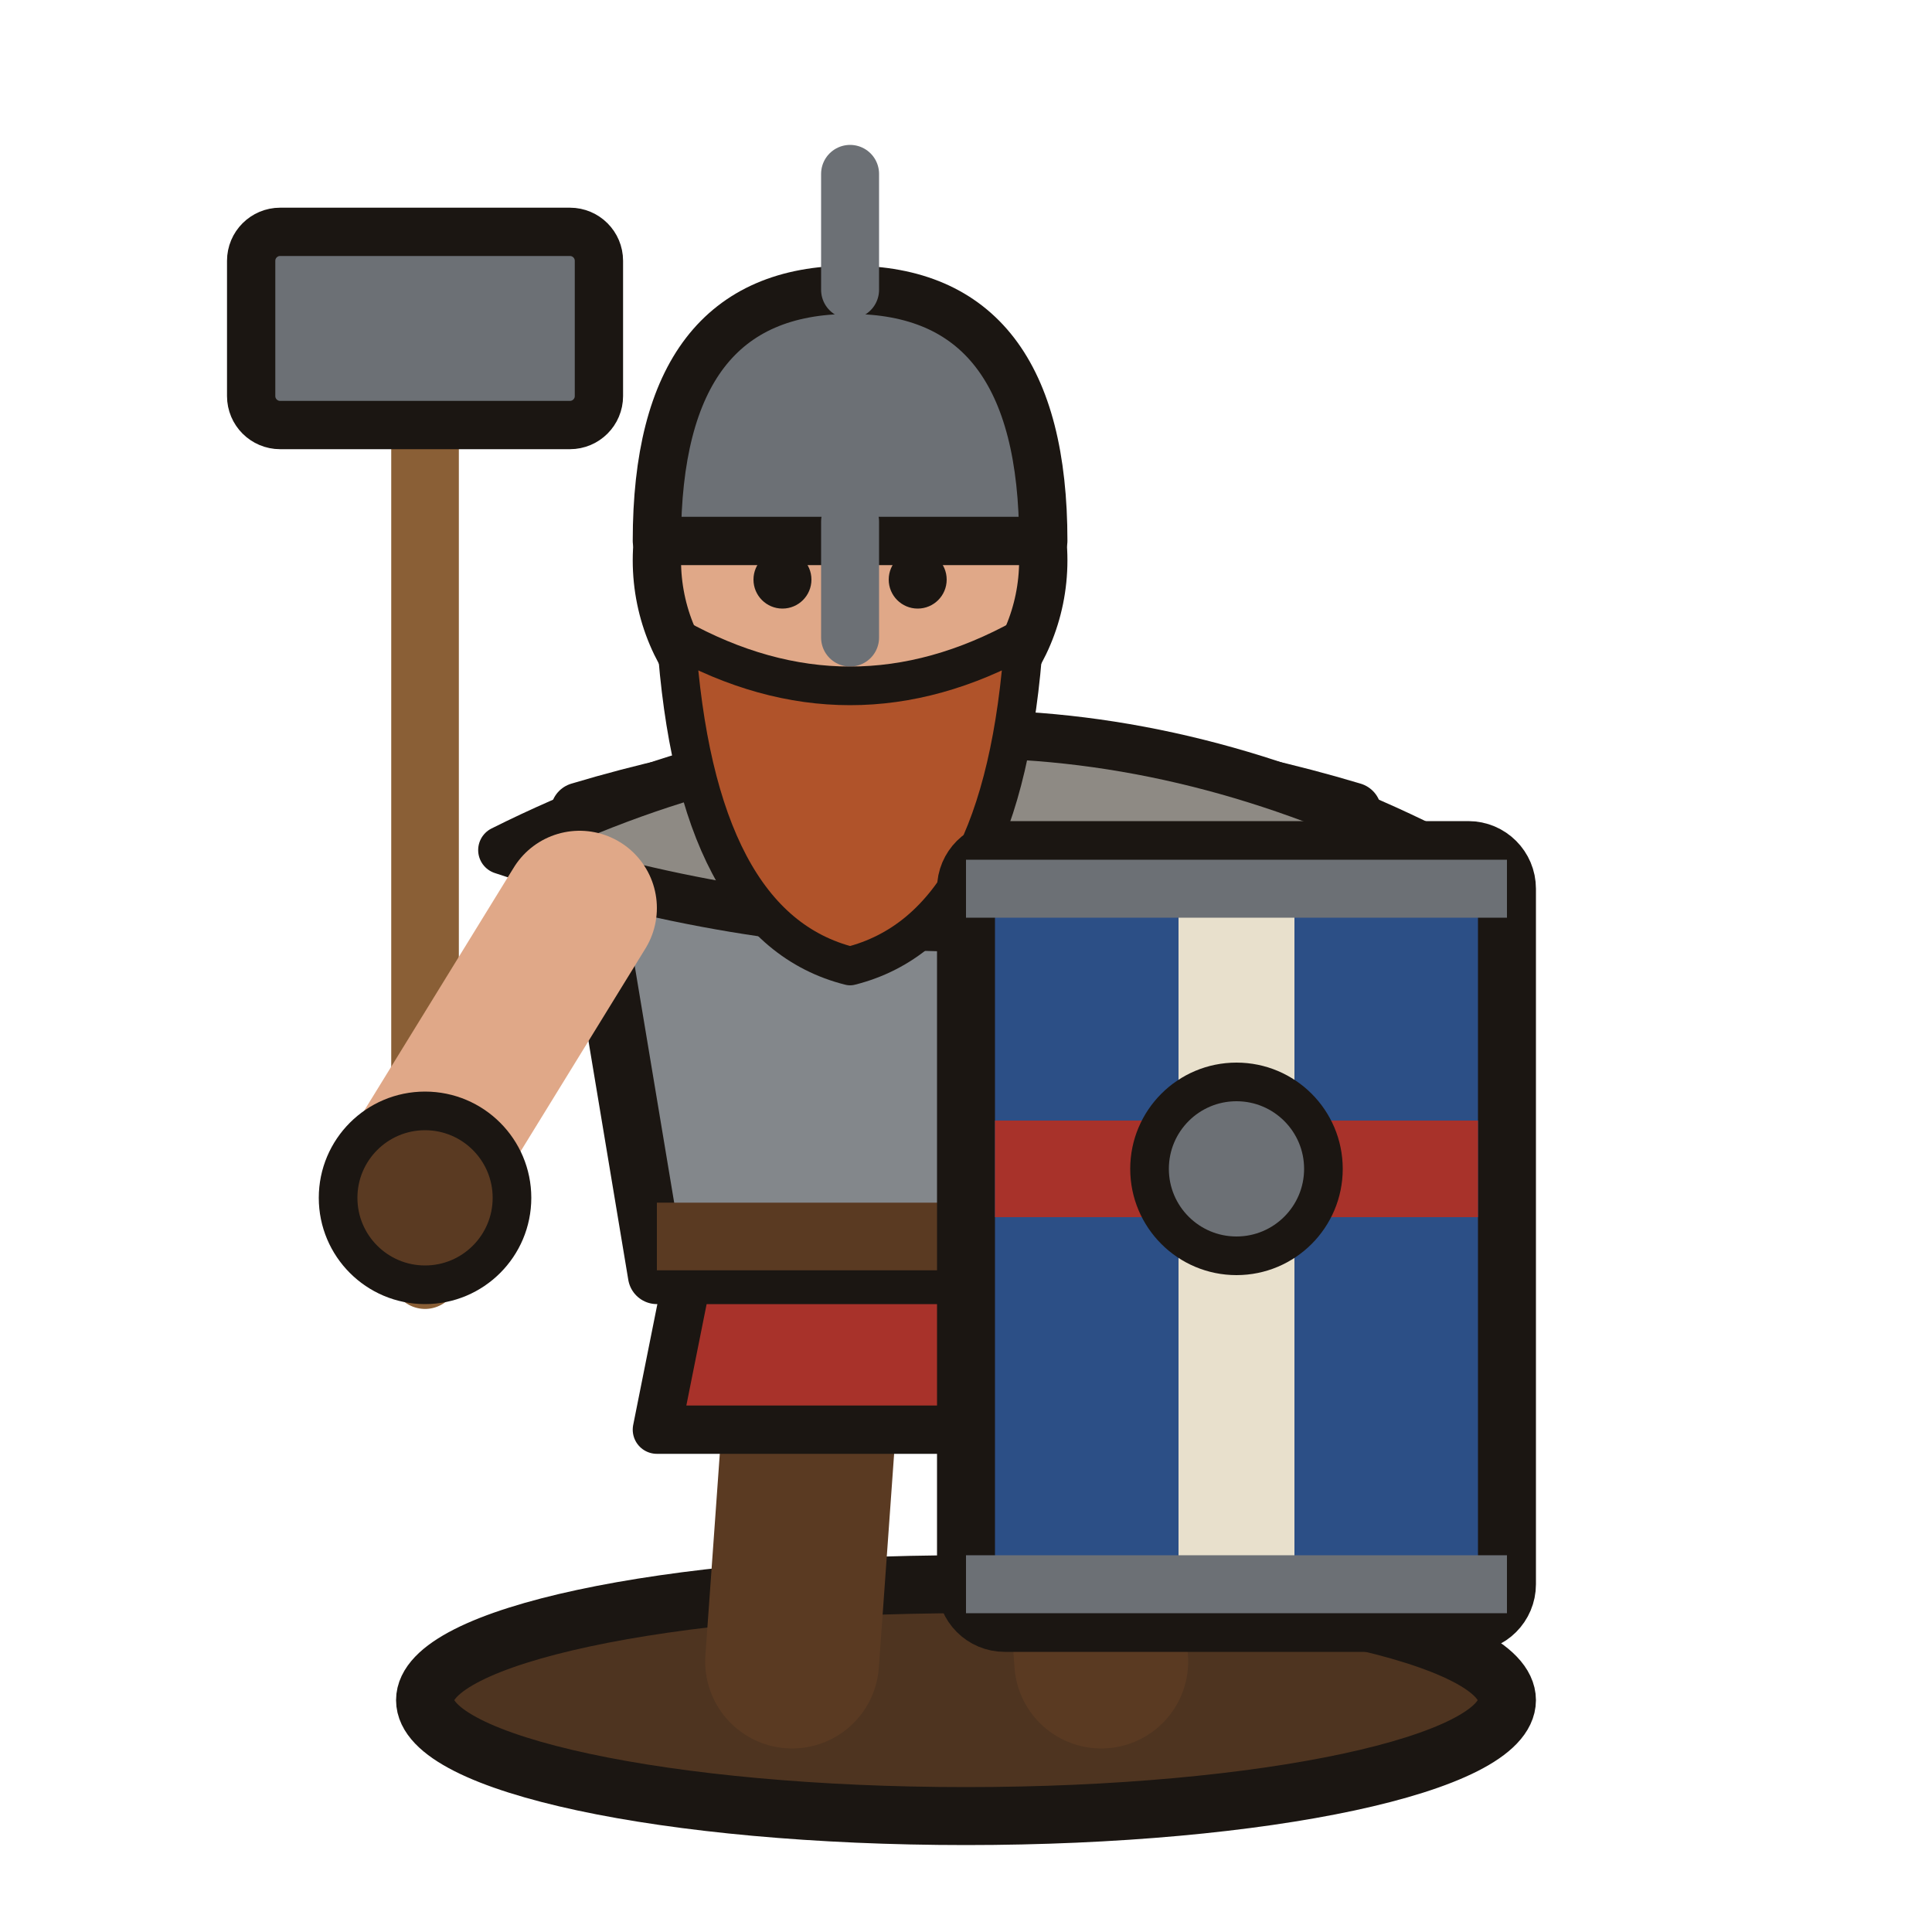
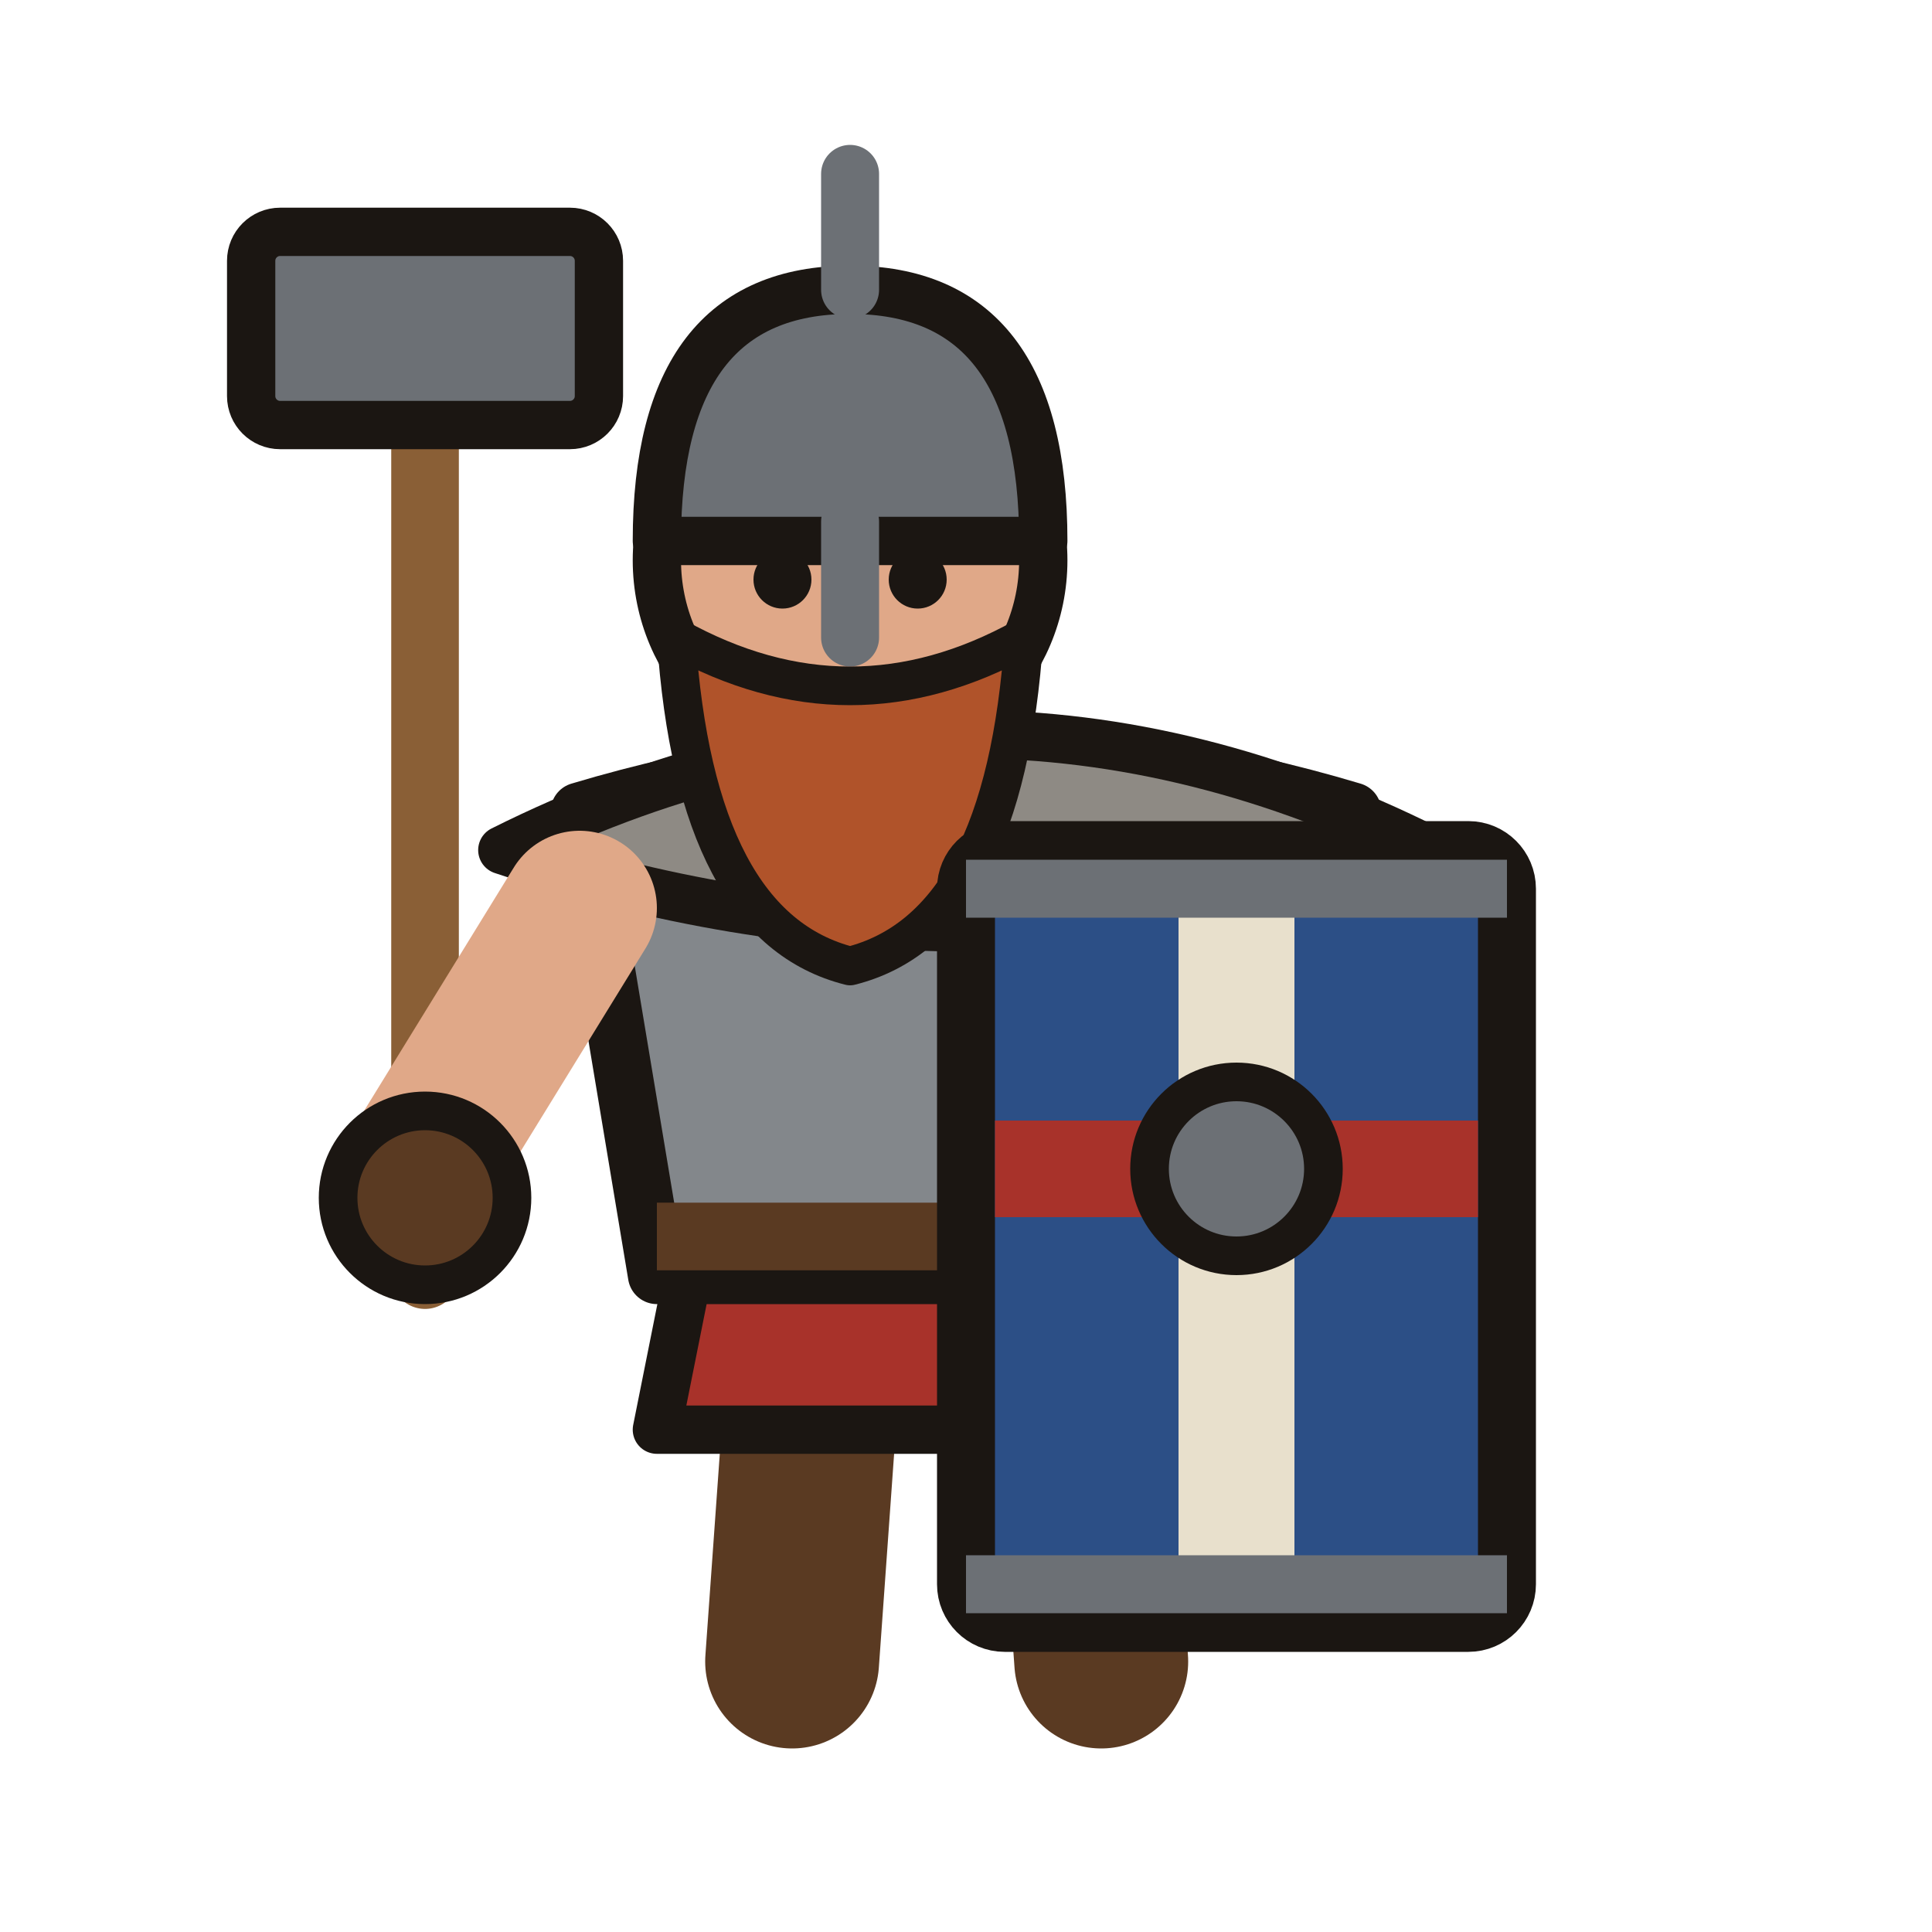
<svg xmlns="http://www.w3.org/2000/svg" viewBox="0 0 100 100">
-   <ellipse cx="50" cy="88" rx="28" ry="6" fill="#4e3420" stroke="#1b1612" stroke-width="3" />
  <path d="M41 86 L42 72 M57 86 L56 72" stroke="#5a3a22" stroke-width="9" stroke-linecap="round" />
  <path d="M34 74 L36 64 H64 L66 74 Z" fill="#a8322a" stroke="#1b1612" stroke-width="2.5" stroke-linejoin="round" />
  <path d="M30 42 Q50 36 70 42 L66 66 H34 Z" fill="#83878b" stroke="#1b1612" stroke-width="3" stroke-linejoin="round" />
  <path d="M34 64 H66" stroke="#5a3a22" stroke-width="3.5" />
  <path d="M26 44 Q50 32 74 44 Q50 52 26 44 Z" fill="#8e8a84" stroke="#1b1612" stroke-width="2.5" stroke-linejoin="round" />
  <path d="M22 66 V18" stroke="#8a5f36" stroke-width="3.5" stroke-linecap="round" />
  <rect x="13" y="12" width="18" height="10" rx="1.5" fill="#6c7075" stroke="#1b1612" stroke-width="2.5" />
  <path d="M30 47 L22 60" stroke="#e0a888" stroke-width="8" stroke-linecap="round" />
  <circle cx="22" cy="62" r="4.5" fill="#5a3a22" stroke="#1b1612" stroke-width="2" />
  <circle cx="44" cy="29" r="10" fill="#e0a888" stroke="#1b1612" stroke-width="2.5" />
  <path d="M34 28 Q34 15 44 15 Q54 15 54 28 Z" fill="#6c7075" stroke="#1b1612" stroke-width="2.5" stroke-linejoin="round" />
  <path d="M44 15 V9" stroke="#6c7075" stroke-width="3" stroke-linecap="round" />
  <path d="M44 27 V33" stroke="#6c7075" stroke-width="3" stroke-linecap="round" />
  <path d="M35 33 Q36 48 44 50 Q52 48 53 33 Q44 38 35 33 Z" fill="#b0532a" stroke="#1b1612" stroke-width="2" stroke-linejoin="round" />
  <circle cx="40.5" cy="30" r="1.5" fill="#1b1612" />
  <circle cx="47.5" cy="30" r="1.5" fill="#1b1612" />
  <rect x="50" y="44" width="28" height="40" rx="2" fill="#2c4f86" stroke="#1b1612" stroke-width="3" />
  <rect x="61" y="45.5" width="6" height="37" fill="#e8e0cc" />
  <rect x="51.5" y="58" width="25" height="5" fill="#a8322a" />
  <path d="M50 46 H78 M50 82 H78" stroke="#6c7075" stroke-width="3" />
  <circle cx="64" cy="60.5" r="4.5" fill="#6c7075" stroke="#1b1612" stroke-width="2" />
</svg>
